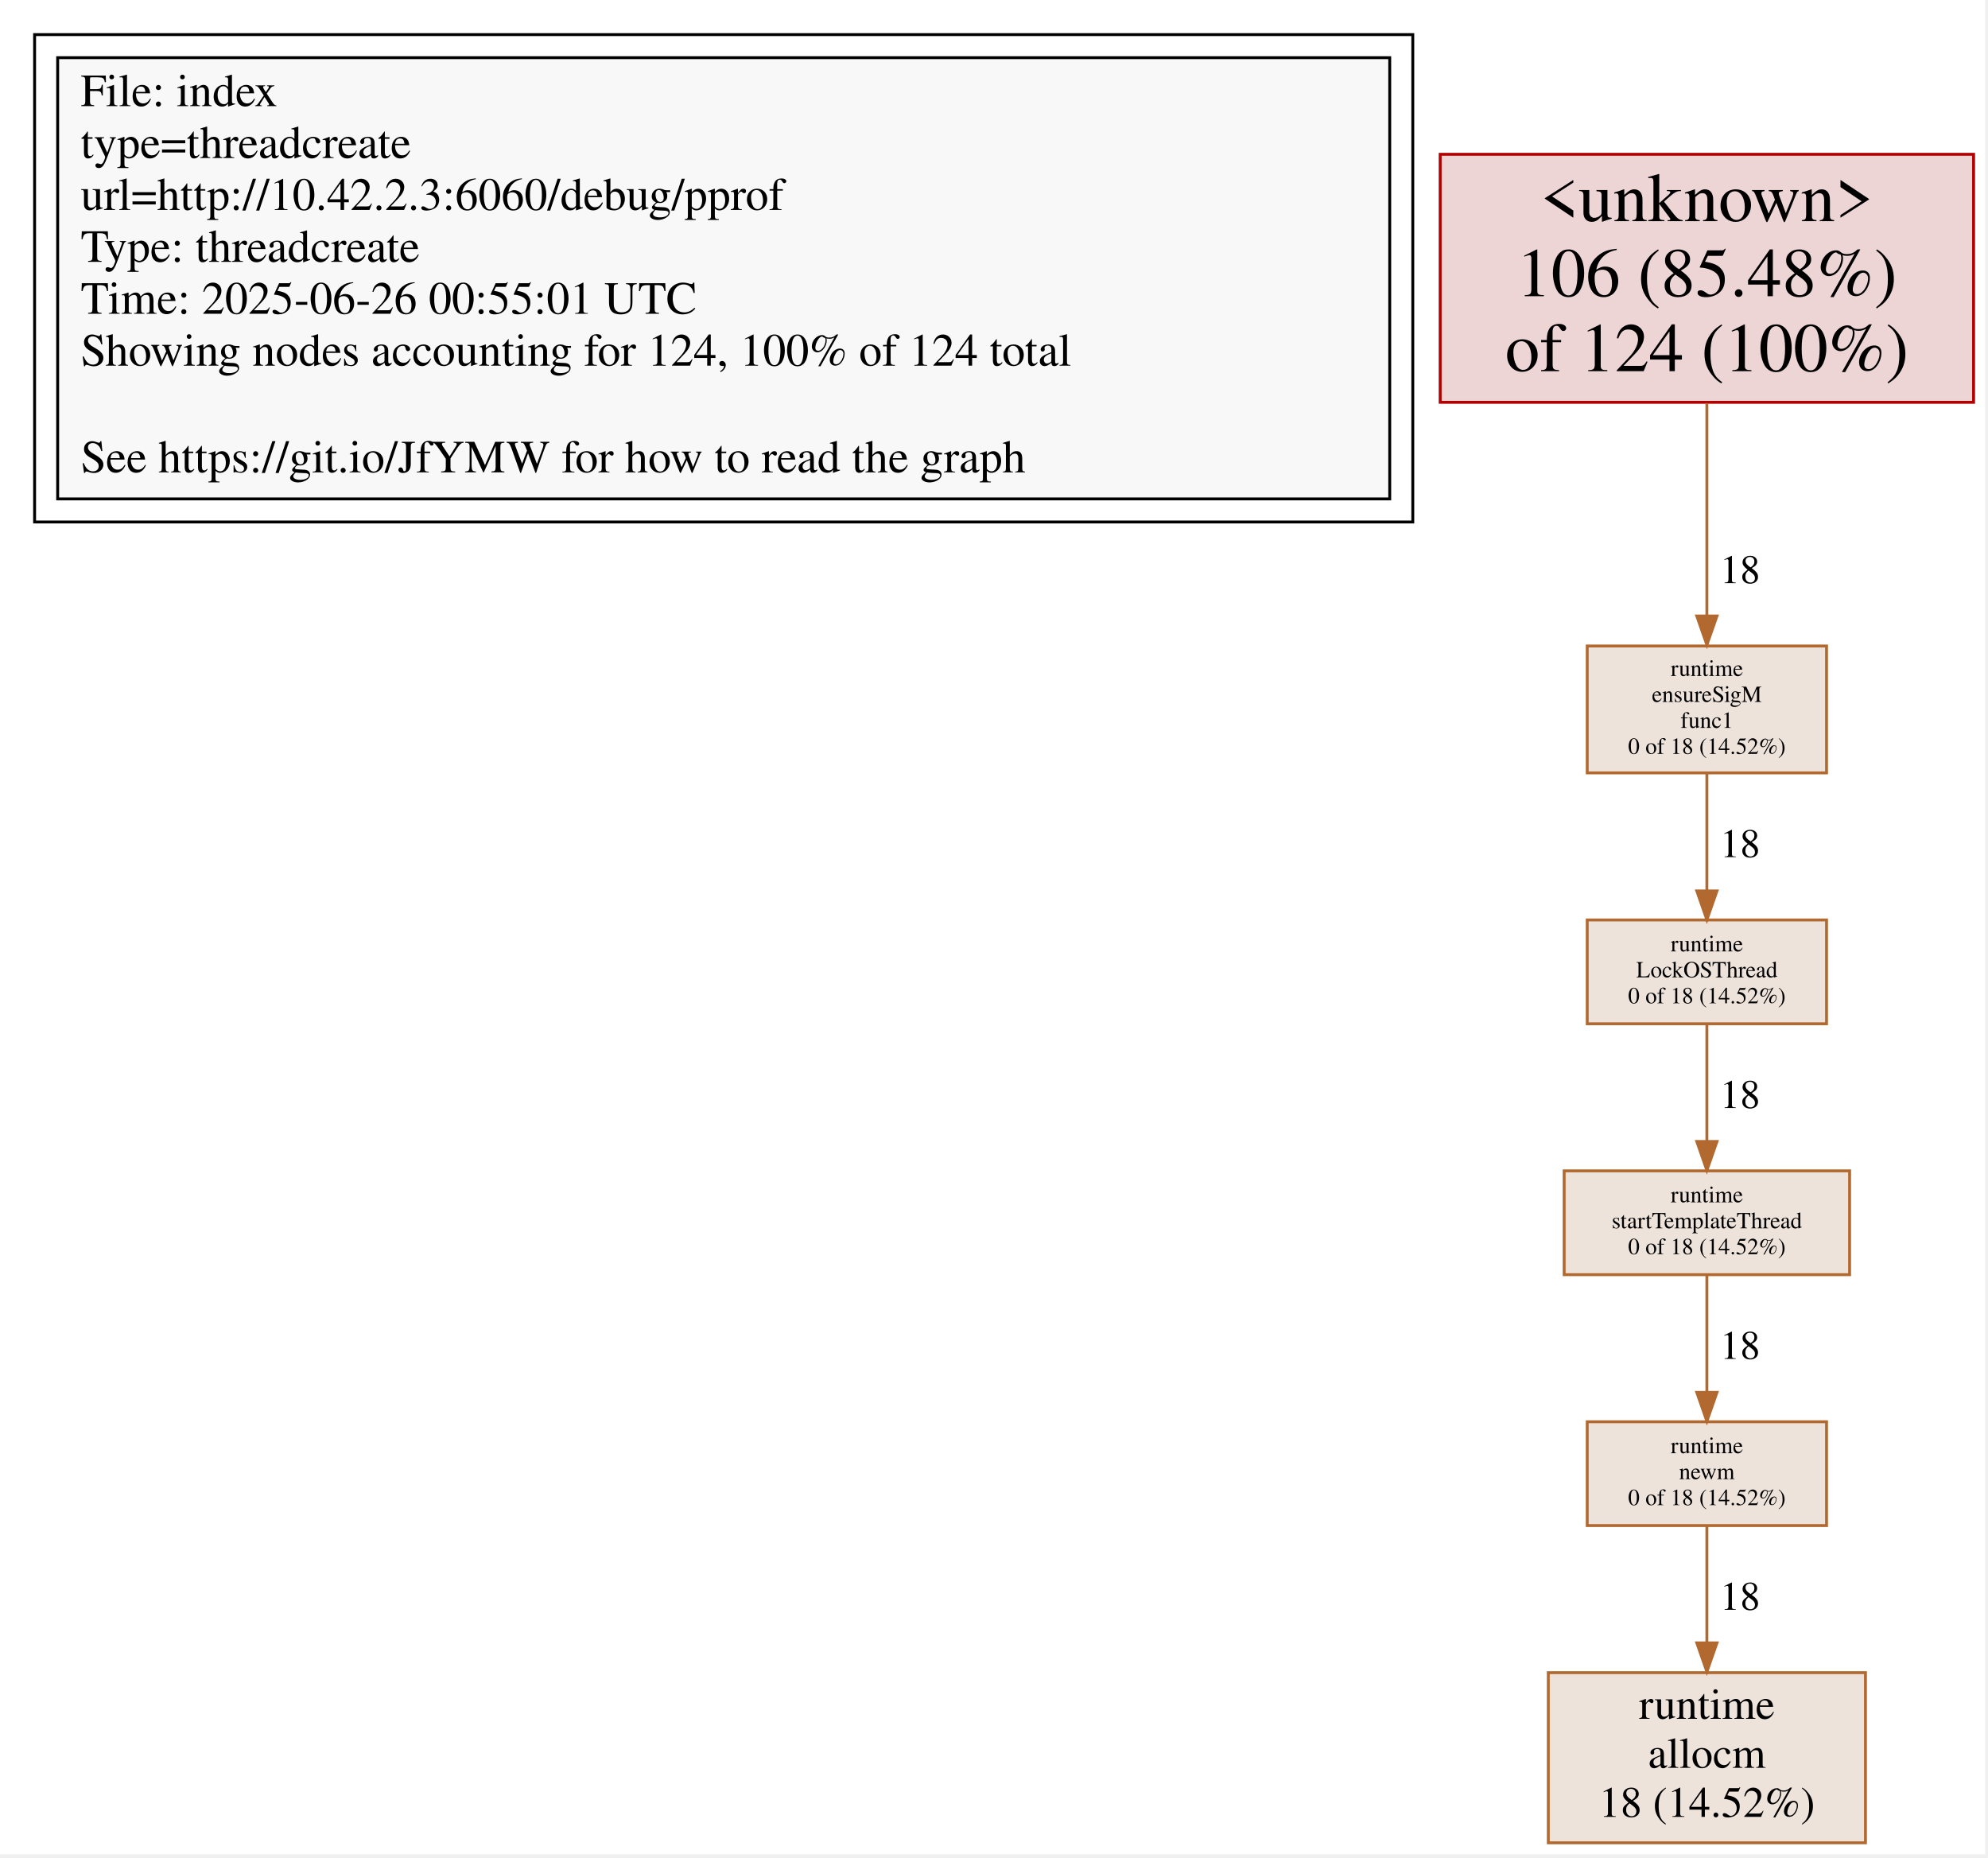
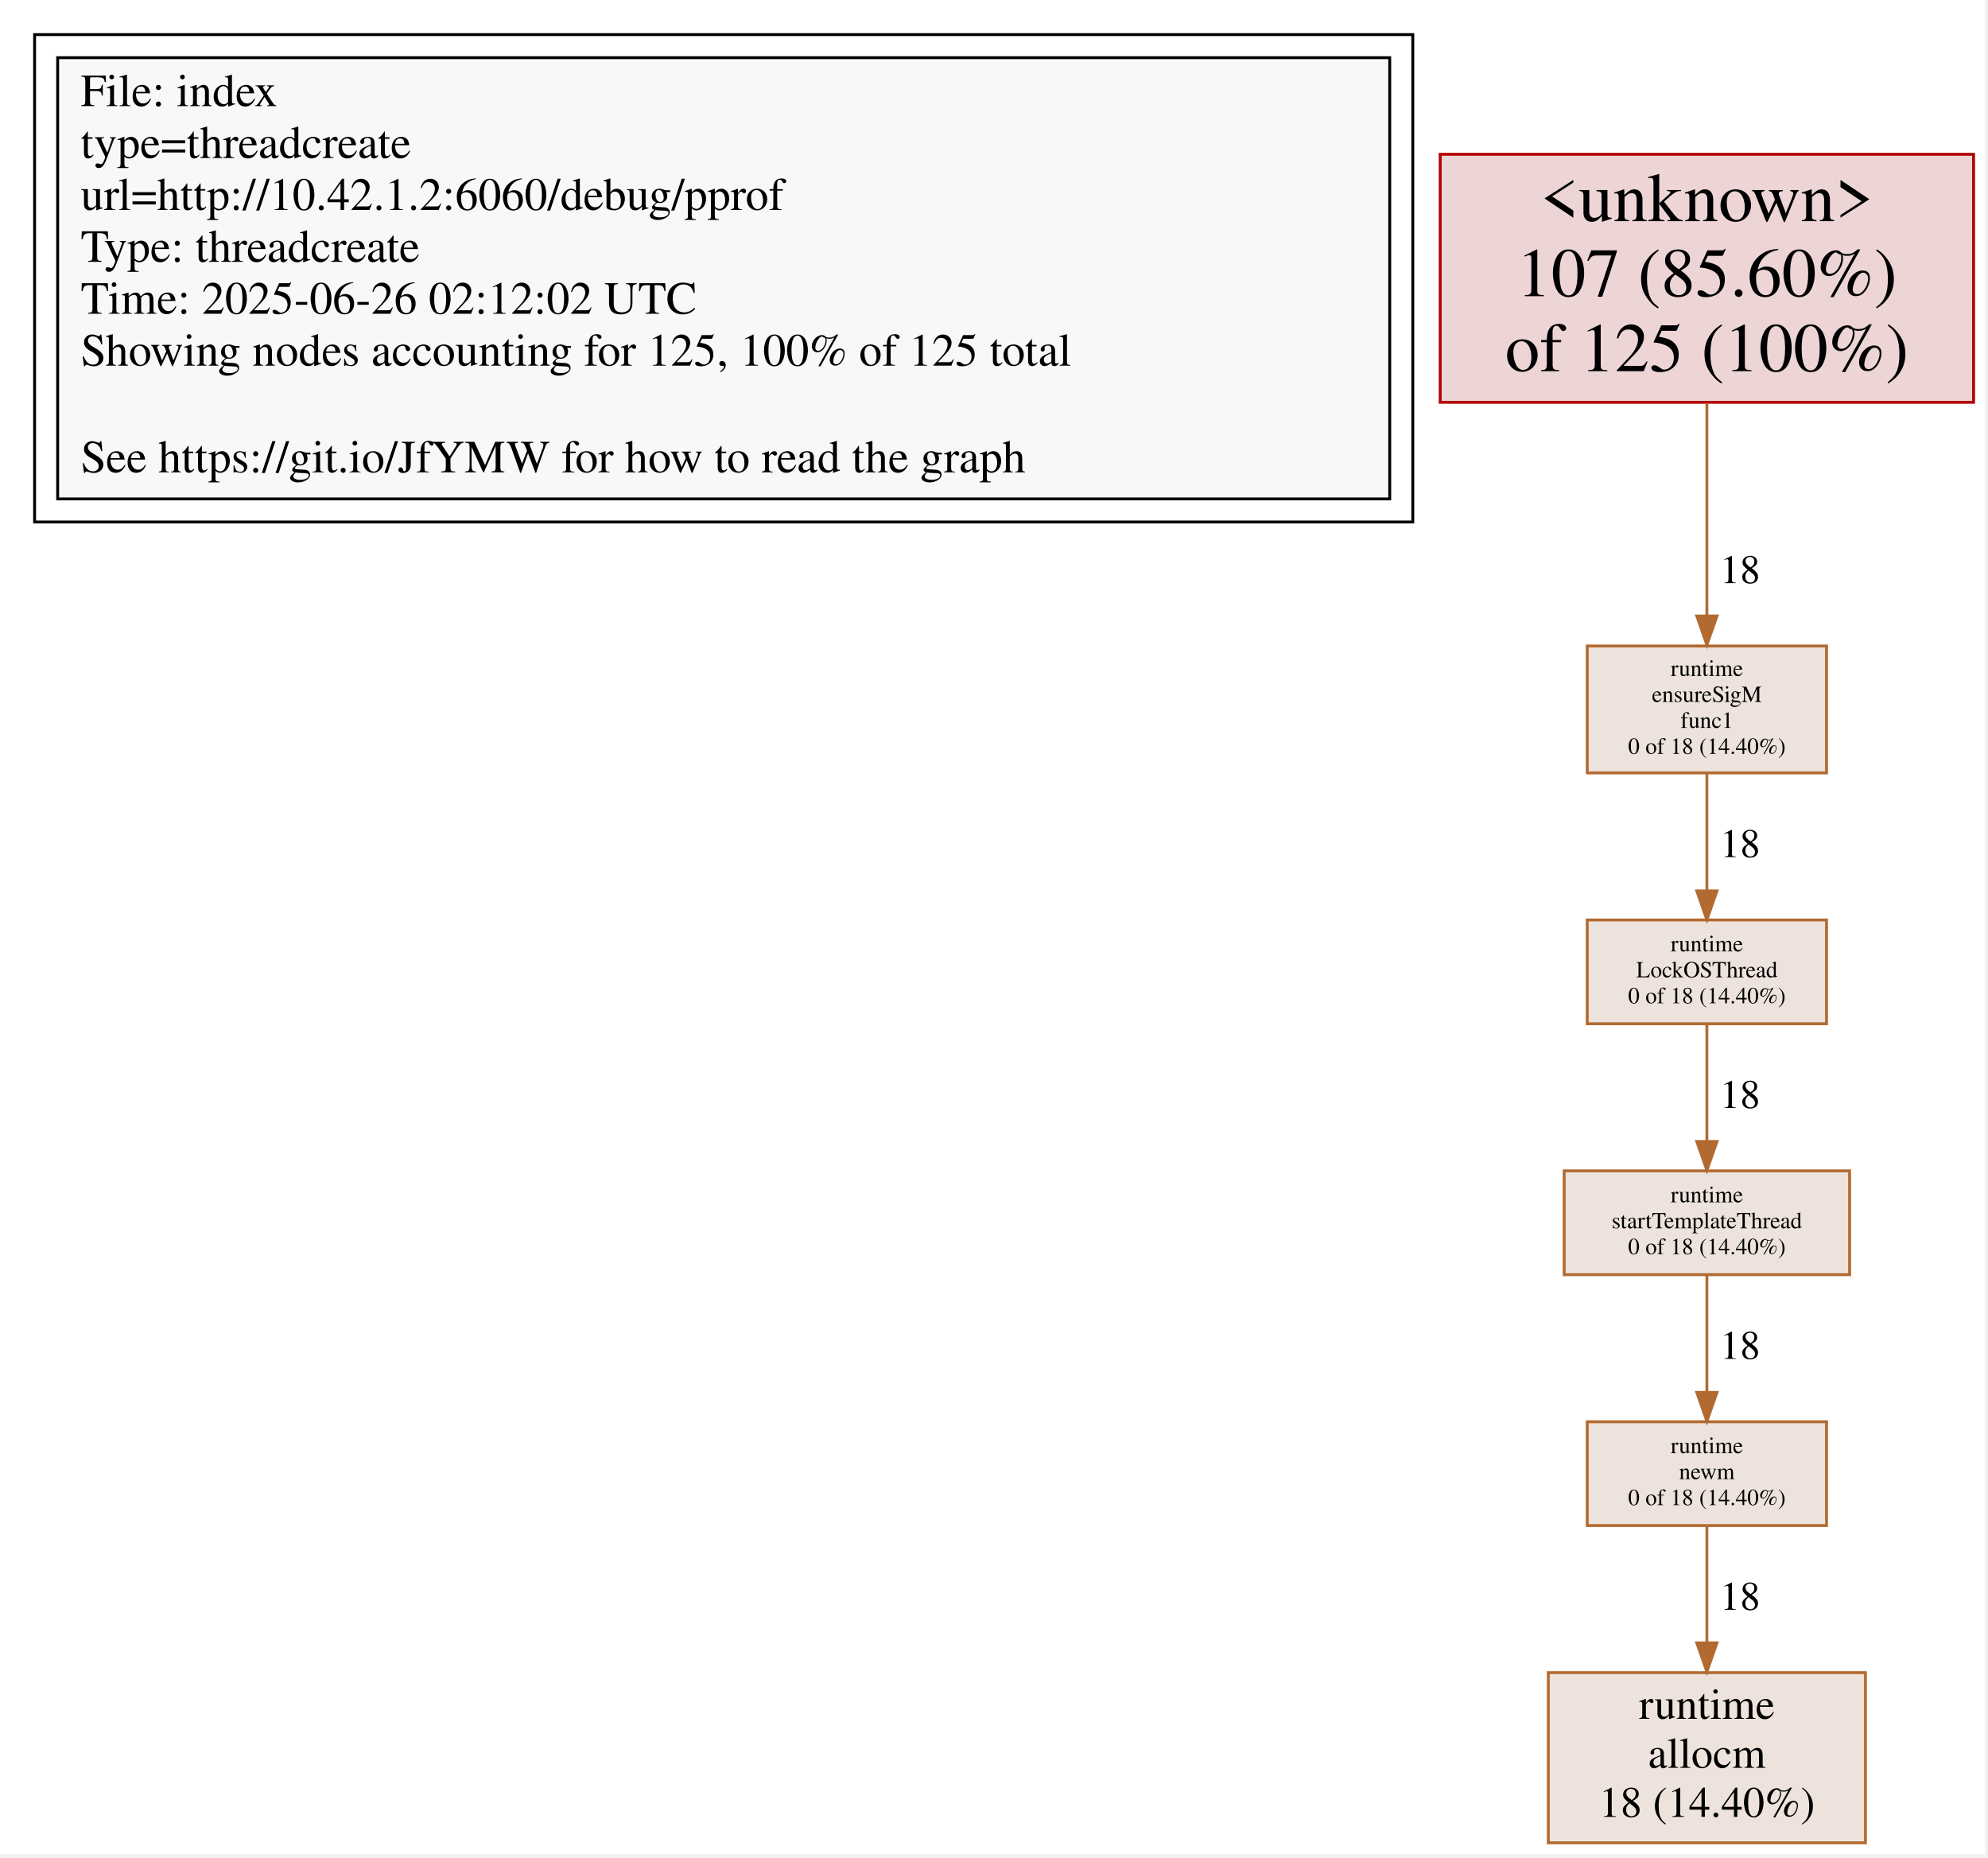
<svg xmlns="http://www.w3.org/2000/svg" xmlns:xlink="http://www.w3.org/1999/xlink" width="100%" height="100%">
  <g id="viewport" transform="scale(0.5,0.5) translate(0,0)">
    <g id="graph0" class="graph" transform="scale(1 1) rotate(0) translate(4 639)">
      <polygon fill="white" stroke="transparent" points="-4,4 -4,-639 684.5,-639 684.5,4 -4,4" />
      <g id="clust1" class="cluster">
        <polygon fill="none" stroke="black" points="8,-458 8,-627 486,-627 486,-458 8,-458" />
      </g>
      <g id="node1" class="node">
        <g id="a_node1">
          <a xlink:title="index">
            <polygon fill="#f8f8f8" stroke="black" points="478,-619 16,-619 16,-466 478,-466 478,-619" />
            <text text-anchor="start" x="24" y="-602.2" font-family="Times,serif" font-size="16.00">File: index</text>
            <text text-anchor="start" x="24" y="-584.2" font-family="Times,serif" font-size="16.00">type=threadcreate</text>
-             <text text-anchor="start" x="24" y="-566.2" font-family="Times,serif" font-size="16.00">url=http://10.42.2.3:6060/debug/pprof</text>
+             <text text-anchor="start" x="24" y="-566.2" font-family="Times,serif" font-size="16.00">url=http://10.42.1.2:6060/debug/pprof</text>
            <text text-anchor="start" x="24" y="-548.2" font-family="Times,serif" font-size="16.00">Type: threadcreate</text>
-             <text text-anchor="start" x="24" y="-530.2" font-family="Times,serif" font-size="16.00">Time: 2025-06-26 00:55:01 UTC</text>
-             <text text-anchor="start" x="24" y="-512.2" font-family="Times,serif" font-size="16.00">Showing nodes accounting for 124, 100% of 124 total</text>
+             <text text-anchor="start" x="24" y="-530.2" font-family="Times,serif" font-size="16.00">Time: 2025-06-26 02:12:02 UTC</text>
+             <text text-anchor="start" x="24" y="-512.2" font-family="Times,serif" font-size="16.00">Showing nodes accounting for 125, 100% of 125 total</text>
            <text text-anchor="start" x="24" y="-475.2" font-family="Times,serif" font-size="16.00">See https://git.io/JfYMW for how to read the graph</text>
          </a>
        </g>
      </g>
      <g id="node1" class="node">
        <g id="a_node1">
-           <a xlink:title="&lt;unknown&gt; (124)">
+           <a xlink:title="&lt;unknown&gt; (125)">
            <polygon fill="#edd5d5" stroke="#b20000" points="680.5,-585.5 495.5,-585.5 495.5,-499.5 680.5,-499.5 680.5,-585.5" />
            <text text-anchor="middle" x="588" y="-562.3" font-family="Times,serif" font-size="24.00">&lt;unknown&gt;</text>
-             <text text-anchor="middle" x="588" y="-536.3" font-family="Times,serif" font-size="24.00">106 (85.48%)</text>
-             <text text-anchor="middle" x="588" y="-510.3" font-family="Times,serif" font-size="24.00">of 124 (100%)</text>
+             <text text-anchor="middle" x="588" y="-536.3" font-family="Times,serif" font-size="24.00">107 (85.60%)</text>
+             <text text-anchor="middle" x="588" y="-510.3" font-family="Times,serif" font-size="24.00">of 125 (100%)</text>
          </a>
        </g>
      </g>
      <g id="node4" class="node">
        <g id="a_node4">
          <a xlink:title="runtime.ensureSigM.func1 (18)">
-             <polygon fill="#ede3db" stroke="#b26930" points="629.5,-415 546.5,-415 546.5,-371 629.5,-371 629.5,-415" />
+             <polygon fill="#ede3dc" stroke="#b26a31" points="629.5,-415 546.5,-415 546.5,-371 629.5,-371 629.5,-415" />
            <text text-anchor="middle" x="588" y="-404.6" font-family="Times,serif" font-size="8.00">runtime</text>
            <text text-anchor="middle" x="588" y="-395.6" font-family="Times,serif" font-size="8.00">ensureSigM</text>
            <text text-anchor="middle" x="588" y="-386.6" font-family="Times,serif" font-size="8.00">func1</text>
-             <text text-anchor="middle" x="588" y="-377.6" font-family="Times,serif" font-size="8.00">0 of 18 (14.52%)</text>
+             <text text-anchor="middle" x="588" y="-377.6" font-family="Times,serif" font-size="8.00">0 of 18 (14.40%)</text>
          </a>
        </g>
      </g>
      <g id="edge1" class="edge">
        <g id="a_edge1">
          <a xlink:title="&lt;unknown&gt; -&gt; runtime.ensureSigM.func1 (18)">
-             <path fill="none" stroke="#b26930" d="M588,-499.23C588,-475.78 588,-447.11 588,-425.61" />
-             <polygon fill="#b26930" stroke="#b26930" points="591.5,-425.39 588,-415.39 584.5,-425.39 591.5,-425.39" />
+             <path fill="none" stroke="#b26a31" d="M588,-499.23C588,-475.78 588,-447.11 588,-425.61" />
+             <polygon fill="#b26a31" stroke="#b26a31" points="591.5,-425.39 588,-415.39 584.5,-425.39 591.5,-425.39" />
          </a>
        </g>
        <g id="a_edge1-label">
          <a xlink:title="&lt;unknown&gt; -&gt; runtime.ensureSigM.func1 (18)">
            <text text-anchor="middle" x="599.5" y="-436.8" font-family="Times,serif" font-size="14.00"> 18</text>
          </a>
        </g>
      </g>
      <g id="node2" class="node">
        <g id="a_node2">
          <a xlink:title="runtime.allocm (18)">
-             <polygon fill="#ede3db" stroke="#b26930" points="643,-59 533,-59 533,0 643,0 643,-59" />
+             <polygon fill="#ede3dc" stroke="#b26a31" points="643,-59 533,-59 533,0 643,0 643,-59" />
            <text text-anchor="middle" x="588" y="-43" font-family="Times,serif" font-size="15.00">runtime</text>
            <text text-anchor="middle" x="588" y="-26" font-family="Times,serif" font-size="15.00">allocm</text>
-             <text text-anchor="middle" x="588" y="-9" font-family="Times,serif" font-size="15.00">18 (14.52%)</text>
+             <text text-anchor="middle" x="588" y="-9" font-family="Times,serif" font-size="15.00">18 (14.40%)</text>
          </a>
        </g>
      </g>
      <g id="node3" class="node">
        <g id="a_node3">
          <a xlink:title="runtime.LockOSThread (18)">
-             <polygon fill="#ede3db" stroke="#b26930" points="629.5,-320 546.5,-320 546.5,-284 629.5,-284 629.5,-320" />
+             <polygon fill="#ede3dc" stroke="#b26a31" points="629.5,-320 546.5,-320 546.5,-284 629.5,-284 629.5,-320" />
            <text text-anchor="middle" x="588" y="-309.1" font-family="Times,serif" font-size="8.00">runtime</text>
            <text text-anchor="middle" x="588" y="-300.1" font-family="Times,serif" font-size="8.00">LockOSThread</text>
-             <text text-anchor="middle" x="588" y="-291.1" font-family="Times,serif" font-size="8.00">0 of 18 (14.52%)</text>
+             <text text-anchor="middle" x="588" y="-291.1" font-family="Times,serif" font-size="8.00">0 of 18 (14.40%)</text>
          </a>
        </g>
      </g>
      <g id="node6" class="node">
        <g id="a_node6">
          <a xlink:title="runtime.startTemplateThread (18)">
-             <polygon fill="#ede3db" stroke="#b26930" points="637.5,-233 538.5,-233 538.5,-197 637.5,-197 637.5,-233" />
+             <polygon fill="#ede3dc" stroke="#b26a31" points="637.5,-233 538.5,-233 538.5,-197 637.5,-197 637.5,-233" />
            <text text-anchor="middle" x="588" y="-222.1" font-family="Times,serif" font-size="8.00">runtime</text>
            <text text-anchor="middle" x="588" y="-213.1" font-family="Times,serif" font-size="8.00">startTemplateThread</text>
-             <text text-anchor="middle" x="588" y="-204.1" font-family="Times,serif" font-size="8.00">0 of 18 (14.52%)</text>
+             <text text-anchor="middle" x="588" y="-204.1" font-family="Times,serif" font-size="8.00">0 of 18 (14.40%)</text>
          </a>
        </g>
      </g>
      <g id="edge2" class="edge">
        <g id="a_edge2">
          <a xlink:title="runtime.LockOSThread -&gt; runtime.startTemplateThread (18)">
-             <path fill="none" stroke="#b26930" d="M588,-283.8C588,-272.16 588,-256.55 588,-243.24" />
-             <polygon fill="#b26930" stroke="#b26930" points="591.5,-243.18 588,-233.18 584.5,-243.18 591.5,-243.18" />
+             <path fill="none" stroke="#b26a31" d="M588,-283.8C588,-272.16 588,-256.55 588,-243.24" />
+             <polygon fill="#b26a31" stroke="#b26a31" points="591.5,-243.18 588,-233.18 584.5,-243.18 591.5,-243.18" />
          </a>
        </g>
        <g id="a_edge2-label">
          <a xlink:title="runtime.LockOSThread -&gt; runtime.startTemplateThread (18)">
            <text text-anchor="middle" x="599.5" y="-254.8" font-family="Times,serif" font-size="14.00"> 18</text>
          </a>
        </g>
      </g>
      <g id="edge3" class="edge">
        <g id="a_edge3">
          <a xlink:title="runtime.ensureSigM.func1 -&gt; runtime.LockOSThread (18)">
-             <path fill="none" stroke="#b26930" d="M588,-370.91C588,-358.78 588,-343.41 588,-330.36" />
-             <polygon fill="#b26930" stroke="#b26930" points="591.5,-330.07 588,-320.07 584.5,-330.07 591.5,-330.07" />
+             <path fill="none" stroke="#b26a31" d="M588,-370.91C588,-358.78 588,-343.41 588,-330.36" />
+             <polygon fill="#b26a31" stroke="#b26a31" points="591.5,-330.07 588,-320.07 584.5,-330.07 591.5,-330.07" />
          </a>
        </g>
        <g id="a_edge3-label">
          <a xlink:title="runtime.ensureSigM.func1 -&gt; runtime.LockOSThread (18)">
            <text text-anchor="middle" x="599.5" y="-341.8" font-family="Times,serif" font-size="14.00"> 18</text>
          </a>
        </g>
      </g>
      <g id="node5" class="node">
        <g id="a_node5">
          <a xlink:title="runtime.newm (18)">
-             <polygon fill="#ede3db" stroke="#b26930" points="629.5,-146 546.5,-146 546.5,-110 629.5,-110 629.5,-146" />
+             <polygon fill="#ede3dc" stroke="#b26a31" points="629.5,-146 546.5,-146 546.5,-110 629.5,-110 629.5,-146" />
            <text text-anchor="middle" x="588" y="-135.1" font-family="Times,serif" font-size="8.00">runtime</text>
            <text text-anchor="middle" x="588" y="-126.1" font-family="Times,serif" font-size="8.00">newm</text>
-             <text text-anchor="middle" x="588" y="-117.1" font-family="Times,serif" font-size="8.00">0 of 18 (14.52%)</text>
+             <text text-anchor="middle" x="588" y="-117.1" font-family="Times,serif" font-size="8.00">0 of 18 (14.40%)</text>
          </a>
        </g>
      </g>
      <g id="edge4" class="edge">
        <g id="a_edge4">
          <a xlink:title="runtime.newm -&gt; runtime.allocm (18)">
-             <path fill="none" stroke="#b26930" d="M588,-109.75C588,-98.6 588,-83.63 588,-69.7" />
-             <polygon fill="#b26930" stroke="#b26930" points="591.5,-69.33 588,-59.33 584.5,-69.33 591.5,-69.33" />
+             <path fill="none" stroke="#b26a31" d="M588,-109.75C588,-98.6 588,-83.63 588,-69.7" />
+             <polygon fill="#b26a31" stroke="#b26a31" points="591.5,-69.33 588,-59.33 584.5,-69.33 591.5,-69.33" />
          </a>
        </g>
        <g id="a_edge4-label">
          <a xlink:title="runtime.newm -&gt; runtime.allocm (18)">
            <text text-anchor="middle" x="599.5" y="-80.8" font-family="Times,serif" font-size="14.00"> 18</text>
          </a>
        </g>
      </g>
      <g id="edge5" class="edge">
        <g id="a_edge5">
          <a xlink:title="runtime.startTemplateThread -&gt; runtime.newm (18)">
-             <path fill="none" stroke="#b26930" d="M588,-196.8C588,-185.16 588,-169.55 588,-156.24" />
-             <polygon fill="#b26930" stroke="#b26930" points="591.5,-156.18 588,-146.18 584.5,-156.18 591.5,-156.18" />
+             <path fill="none" stroke="#b26a31" d="M588,-196.8C588,-185.16 588,-169.55 588,-156.24" />
+             <polygon fill="#b26a31" stroke="#b26a31" points="591.5,-156.18 588,-146.18 584.5,-156.18 591.5,-156.18" />
          </a>
        </g>
        <g id="a_edge5-label">
          <a xlink:title="runtime.startTemplateThread -&gt; runtime.newm (18)">
            <text text-anchor="middle" x="599.5" y="-167.8" font-family="Times,serif" font-size="14.00"> 18</text>
          </a>
        </g>
      </g>
    </g>
  </g>
</svg>
